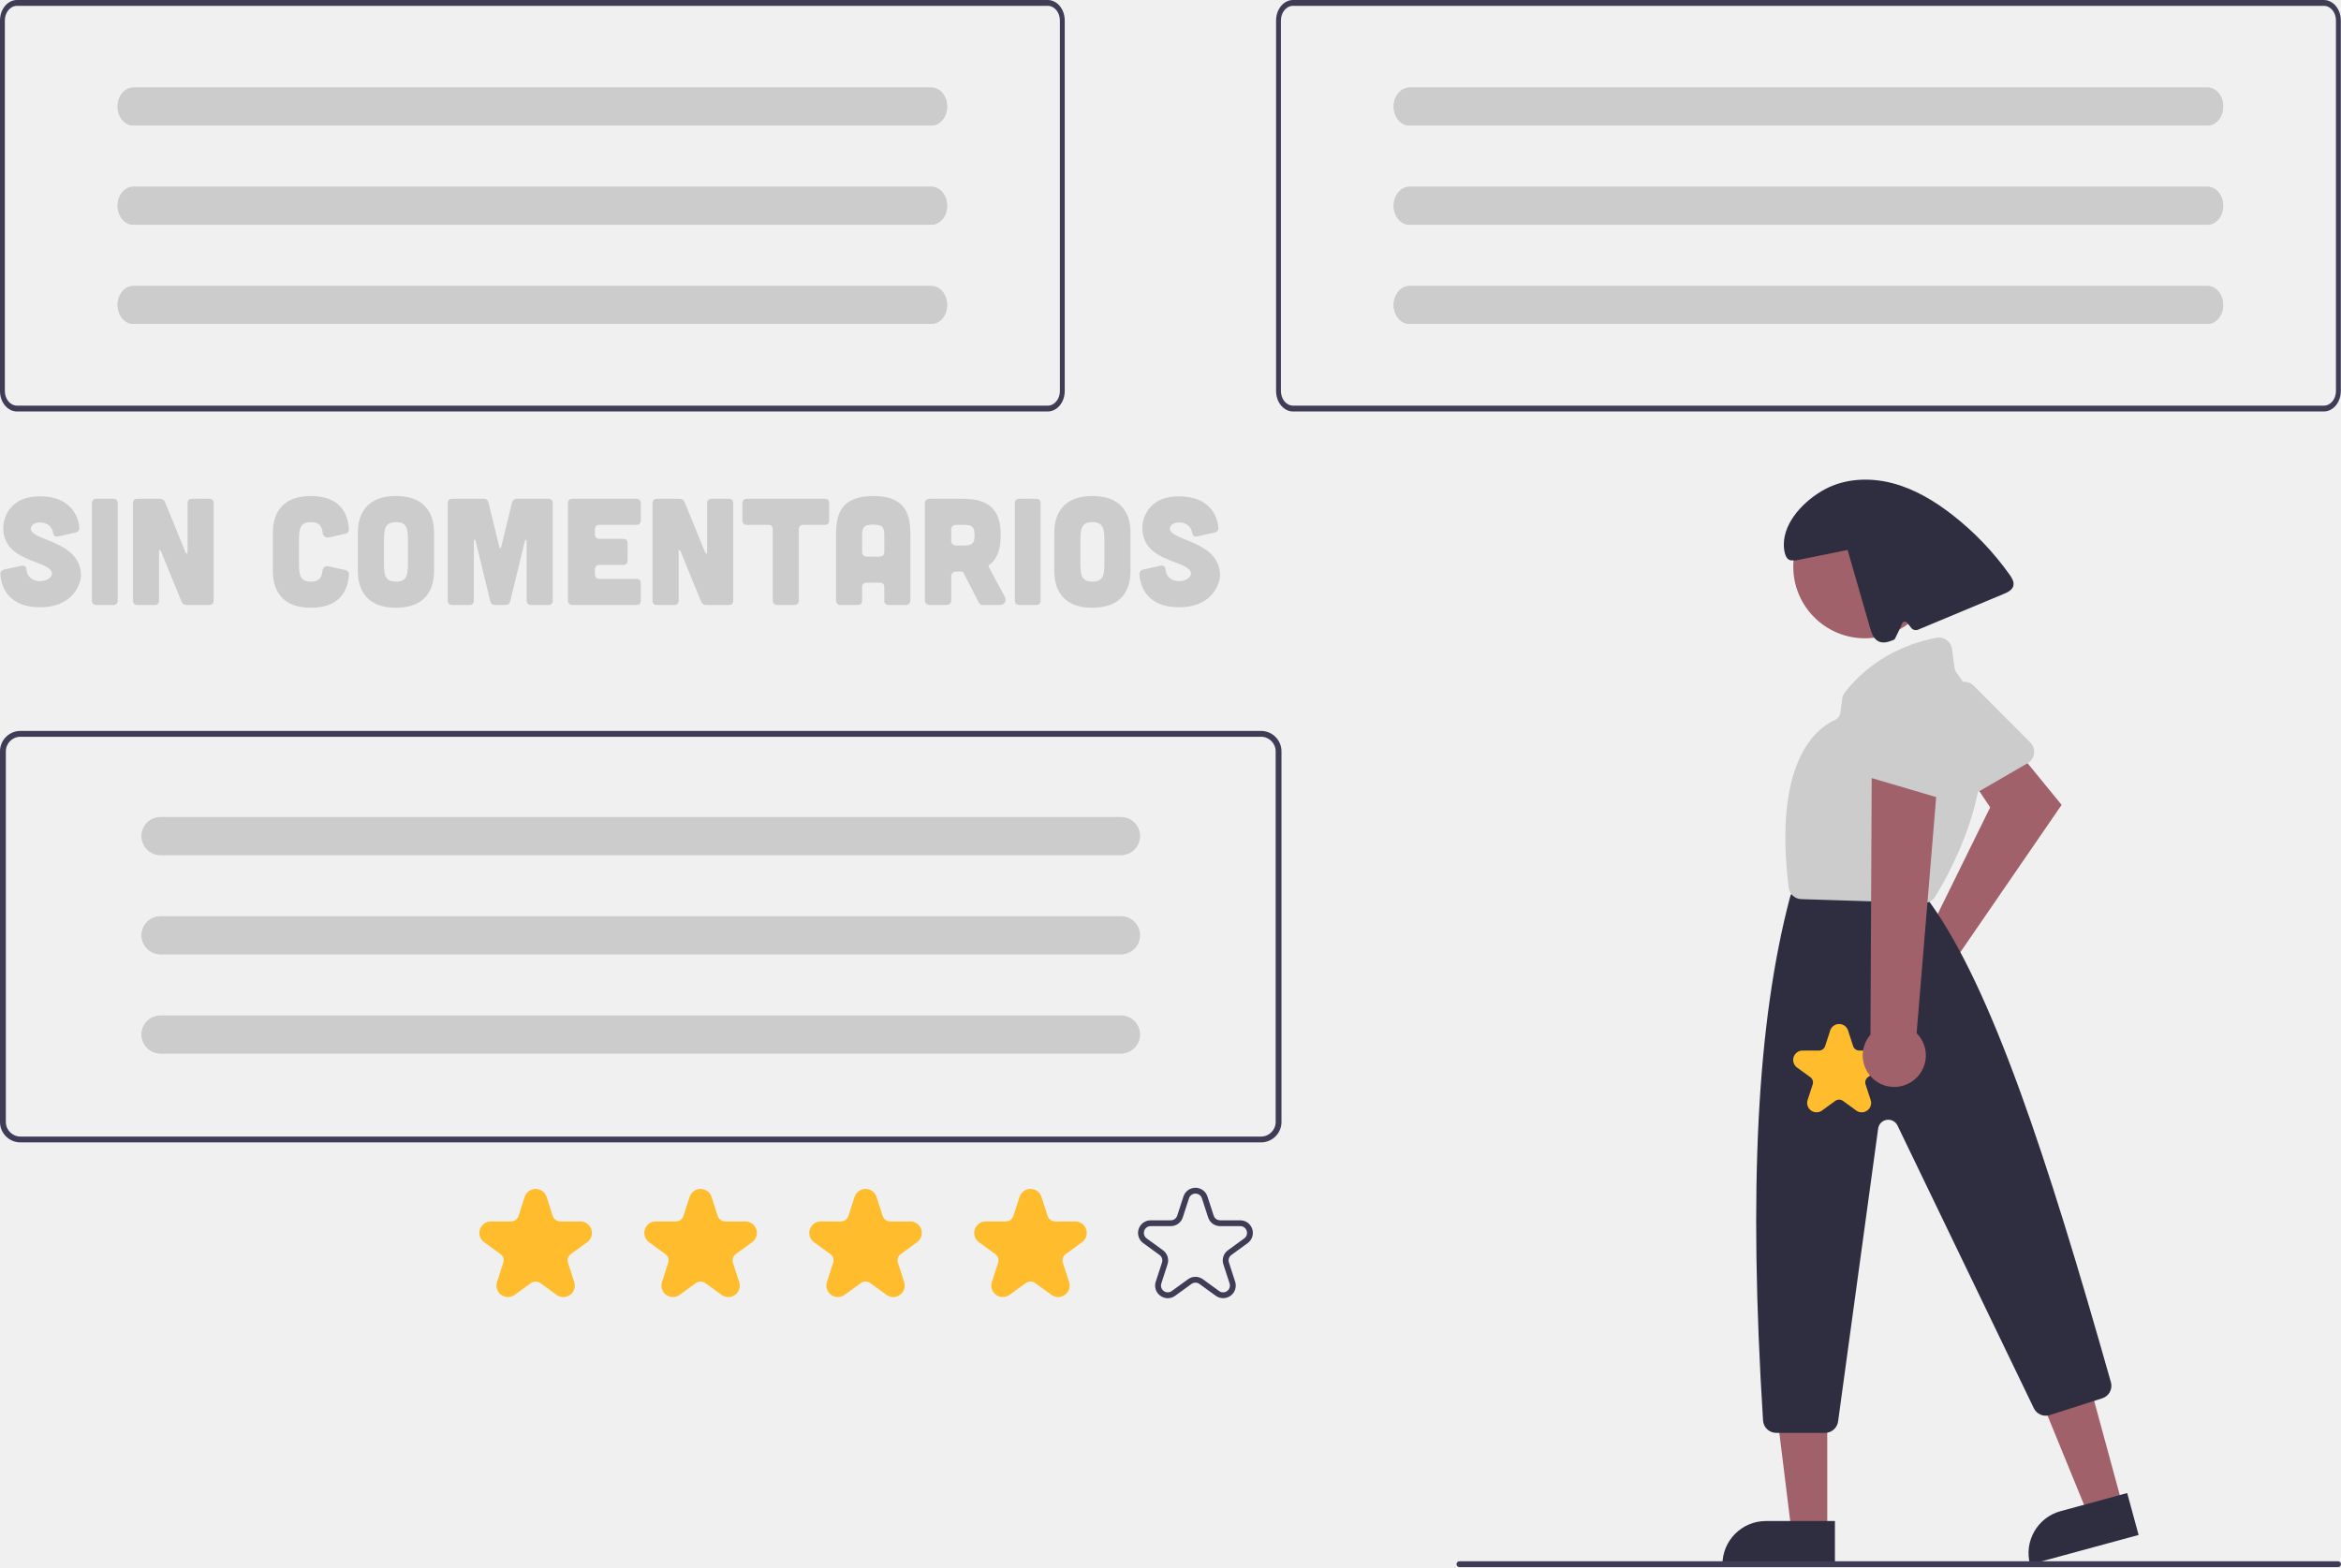
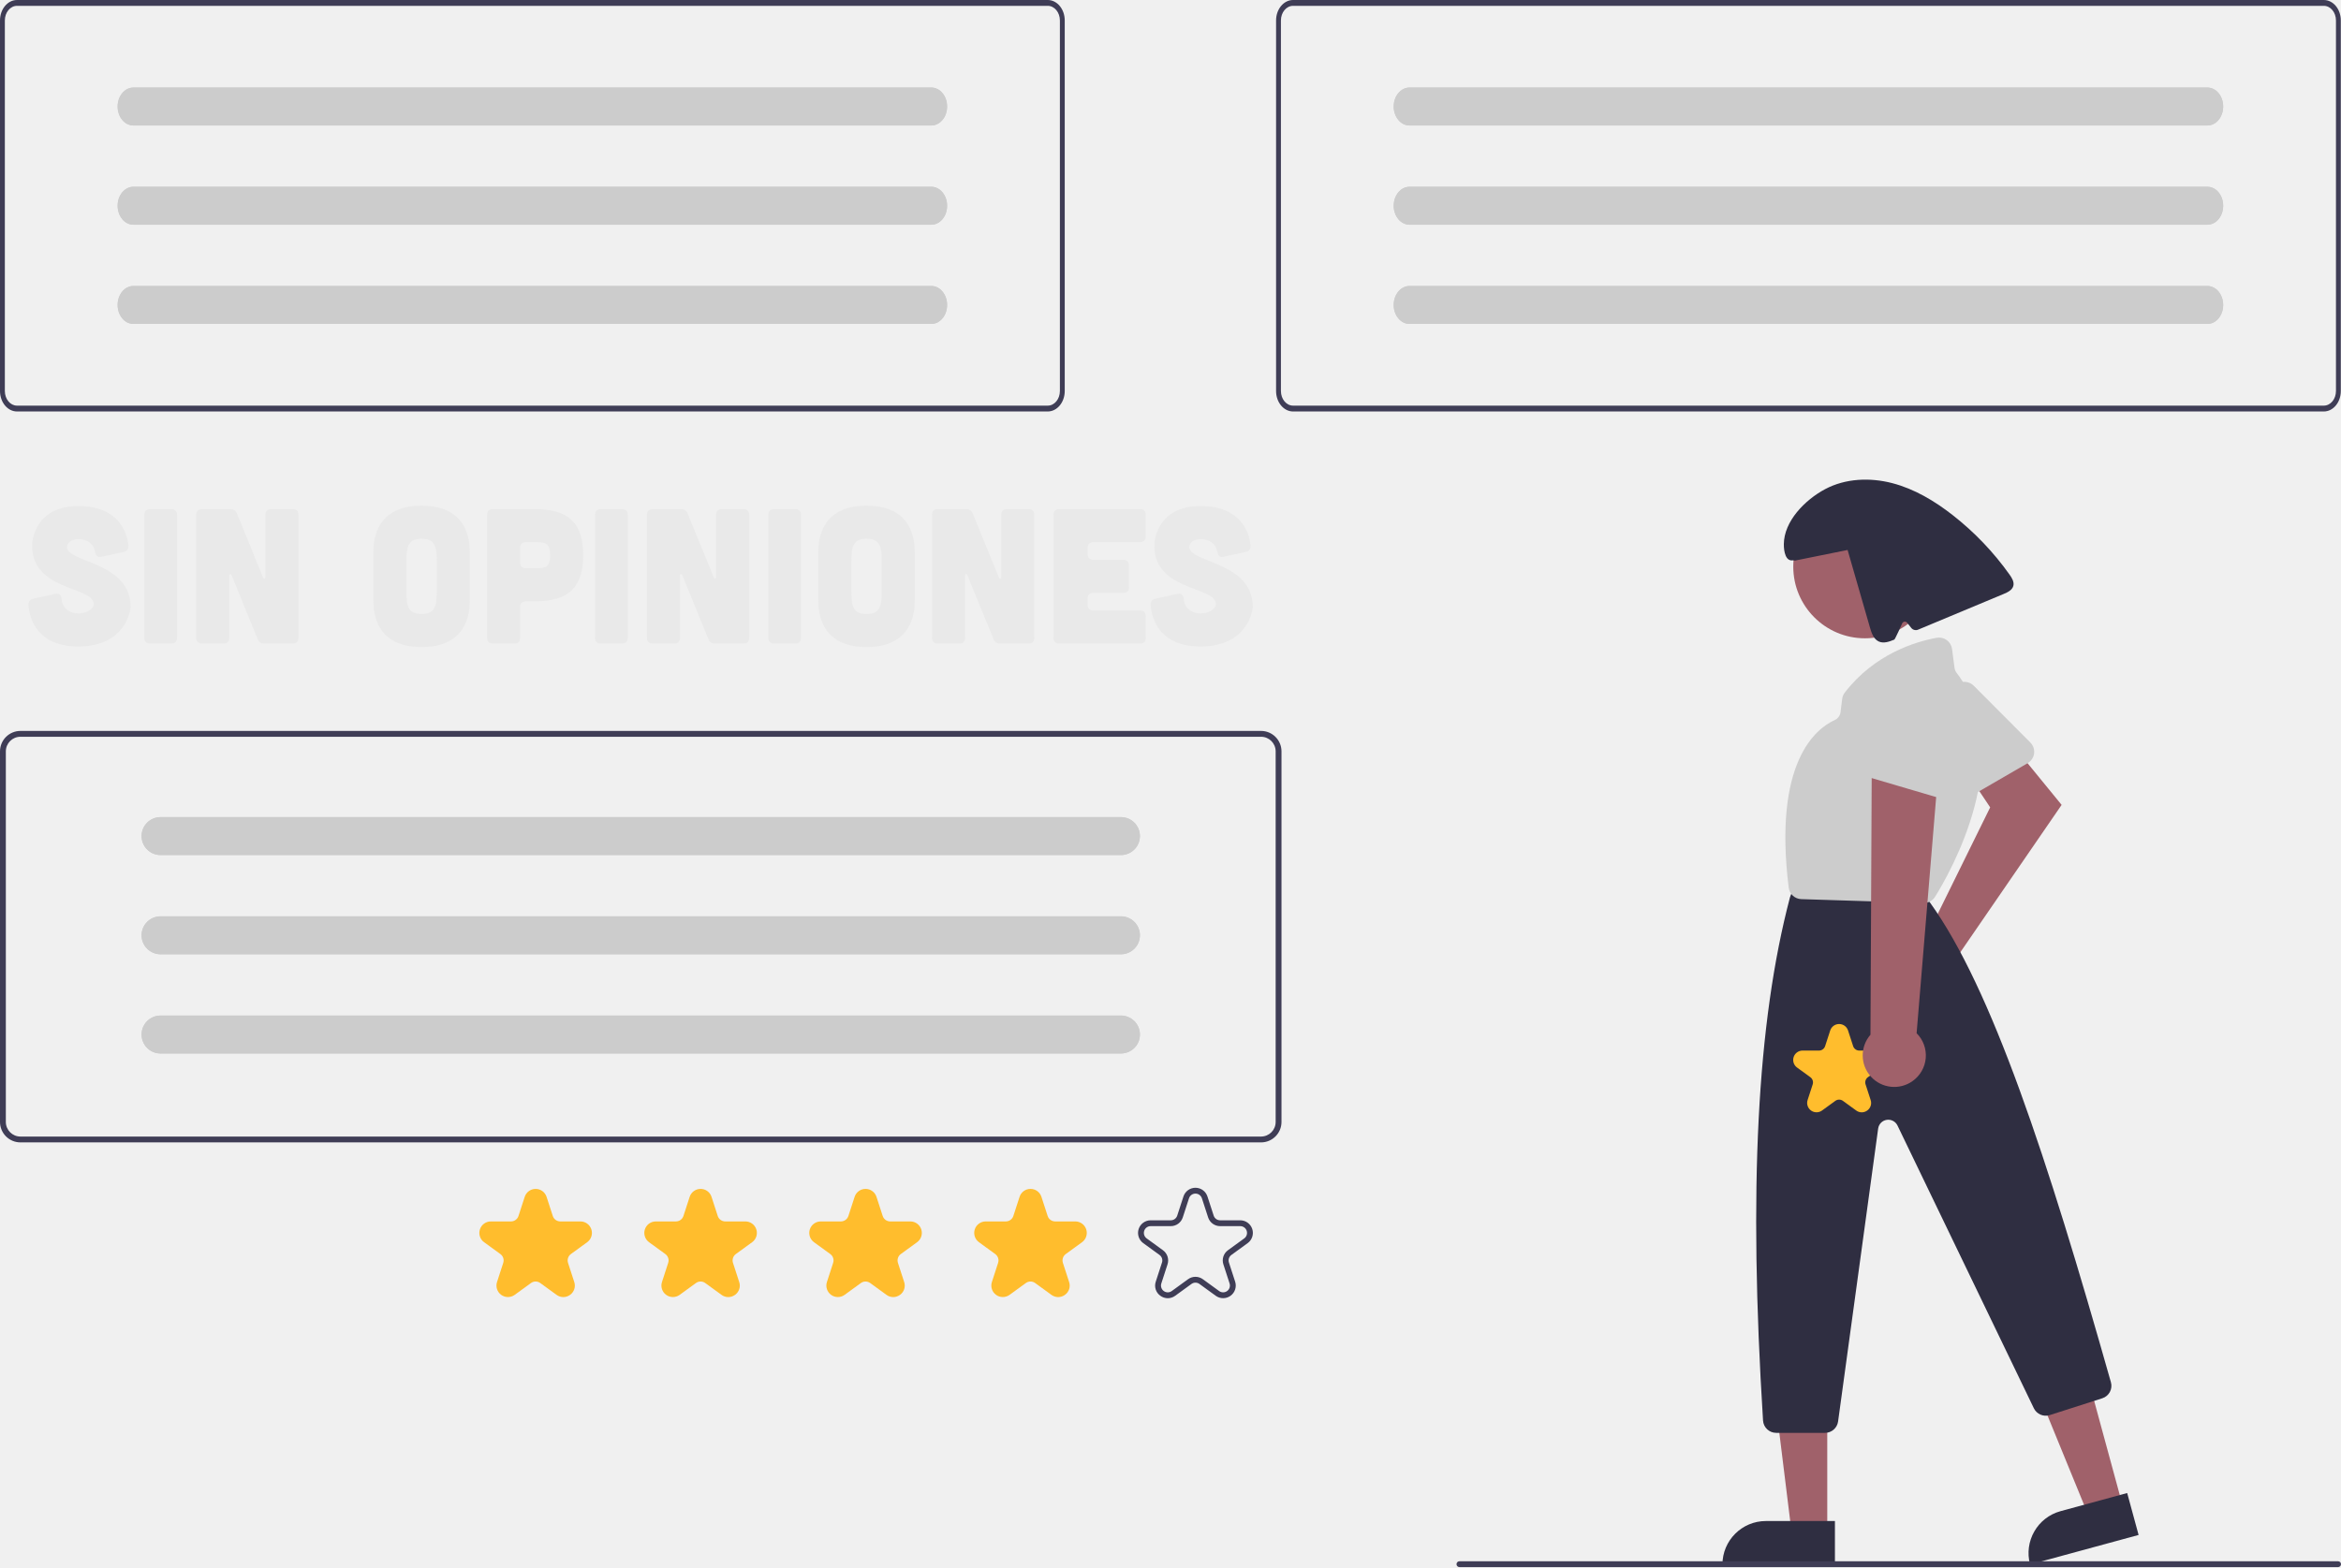
<svg xmlns="http://www.w3.org/2000/svg" data-name="Layer 1" width="801.953" height="537" viewBox="0 0 801.953 537" version="1.1" id="svg78">
  <defs id="defs82" />
  <path d="M857.273,503.003a10.527,10.527,0,0,1,1.621-.347l21.899-44.496-6.686-10.023,13.807-12.067,17.357,21.24-35.351,51.448a10.496,10.496,0,1,1-12.648-5.755Z" transform="translate(-199.0236 -181.5)" fill="#a0616a" id="path2" />
  <path d="M894.656,442.218a4.514,4.514,0,0,1-1.016.801l-22.406,12.989a4.499,4.499,0,0,1-6.324-1.968l-10.897-23.023a4.476,4.476,0,0,1,1.537-5.645l13.889-9.448a4.502,4.502,0,0,1,5.718.544L894.57,435.949a4.504,4.504,0,0,1,.086,6.269Z" transform="translate(-199.0236 -181.5)" fill="#ccc" id="path4" />
  <polygon points="727.092 515.689 715.262 518.908 697.217 474.811 714.677 470.06 727.092 515.689" fill="#a0616a" id="polygon6" />
  <path d="M906.717,697.917h23.644a0,0,0,0,1,0,0v14.887a0,0,0,0,1,0,0H891.83a0,0,0,0,1,0,0v0A14.887,14.887,0,0,1,906.717,697.917Z" transform="translate(-352.2474 82.43915) rotate(-15.22067)" fill="#2f2e41" id="path8" />
  <polygon points="625.961 524.716 613.702 524.715 607.869 477.427 625.963 477.428 625.961 524.716" fill="#a0616a" id="polygon10" />
  <path d="M604.944,521.212h23.644a0,0,0,0,1,0,0v14.887a0,0,0,0,1,0,0H590.057a0,0,0,0,1,0,0v0A14.887,14.887,0,0,1,604.944,521.212Z" fill="#2f2e41" id="path12" />
  <circle cx="638.878" cy="194.165" r="24.561" fill="#a0616a" id="circle14" />
  <path d="M824.234,672.5H807.481a4.513,4.513,0,0,1-4.496-4.223c-4.992-79.361-2.072-136.289,9.19-179.153a4.678,4.678,0,0,1,.182-.552l.897-2.243a4.479,4.479,0,0,1,4.178-2.829h34.452a4.493,4.493,0,0,1,3.417,1.571l4.679,5.46c.091.106.177.215.259.329,21.101,29.426,40.011,86.954,61.912,164.278a4.485,4.485,0,0,1-2.958,5.517L901.189,666.417a4.524,4.524,0,0,1-5.425-2.332l-46.723-96.907a3.5,3.5,0,0,0-6.62,1.046l-13.728,100.386A4.517,4.517,0,0,1,824.234,672.5Z" transform="translate(-199.0236 -181.5)" fill="#2f2e41" id="path16" />
  <path d="M858.092,490.931c-.047,0-.094-.001-.141-.002l-41.848-1.321a4.485,4.485,0,0,1-4.329-3.954c-5.305-42.941,9.244-54.445,15.746-57.397a3.46,3.46,0,0,0,2.012-2.743l.562-4.501a4.484,4.484,0,0,1,.889-2.186c10.194-13.205,24.113-17.434,31.503-18.778a4.493,4.493,0,0,1,5.251,3.85l.843,6.463a3.56,3.56,0,0,0,.713,1.691c21.259,27.792-2.425,68.827-7.388,76.771h0A4.508,4.508,0,0,1,858.092,490.931Z" transform="translate(-199.0236 -181.5)" fill="#ccc" id="path18" />
  <path d="M887.455,378.43A97.753,97.753,0,0,0,867.95,358.01c-6.198-4.841-13.098-8.978-20.709-10.956-7.612-1.979-16.019-1.642-22.963,2.049-6.945,3.691-14.125,11.025-14.169,18.889-.014,2.527.629,5.945,3.117,5.508l.72.095q9.004-1.819,18.007-3.637,3.835,13.308,7.669,26.616c.539,1.87,1.262,3.961,3.037,4.758,1.672.751,3.604.043,5.296-.663.278-.116,2.668-5.482,2.668-5.482a1,1,0,0,1,1.723-.288l1.42,1.775a2,2,0,0,0,2.332.596q14.683-6.129,29.366-12.259c1.353-.565,2.865-1.302,3.257-2.715C889.095,380.944,888.267,379.576,887.455,378.43Z" transform="translate(-199.0236 -181.5)" fill="#2f2e41" id="path20" />
  <path d="M999.976,718.5h-301a1,1,0,0,1,0-2h301a1,1,0,0,1,0,2Z" transform="translate(-199.0236 -181.5)" fill="#3f3d56" id="path22" />
  <path d="M836.793,562.664a3.203,3.203,0,0,1-1.889-.625l-4.552-3.307a2.206,2.206,0,0,0-2.602,0l-4.552,3.307a3.213,3.213,0,0,1-4.945-3.592l1.739-5.351a2.207,2.207,0,0,0-.804-2.475l-4.552-3.308a3.213,3.213,0,0,1,1.889-5.813h5.626a2.208,2.208,0,0,0,2.105-1.529l1.739-5.351a3.213,3.213,0,0,1,6.112,0l1.739,5.351a2.208,2.208,0,0,0,2.105,1.529h5.626a3.213,3.213,0,0,1,1.889,5.813l-4.552,3.307a2.208,2.208,0,0,0-.804,2.475l1.739,5.351a3.165,3.165,0,0,1-1.167,3.592A3.203,3.203,0,0,1,836.793,562.664Z" transform="translate(-199.0236 -181.5)" fill="#ffbd2d" id="path24" />
  <path d="M854.189,551.966a10.743,10.743,0,0,0,1.406-16.412l7.773-93.871-23.144,3.184-.44,91.205a10.801,10.801,0,0,0,14.405,15.895Z" transform="translate(-199.0236 -181.5)" fill="#a0616a" id="path26" />
  <path d="M864.881,455.199a4.514,4.514,0,0,1-1.281-.186l-24.846-7.308a4.499,4.499,0,0,1-2.927-5.941l9.195-23.754a4.476,4.476,0,0,1,5.153-2.771l16.415,3.568a4.502,4.502,0,0,1,3.542,4.521l-.764,27.492a4.504,4.504,0,0,1-4.488,4.378Z" transform="translate(-199.0236 -181.5)" fill="#ccc" id="path28" />
  <path d="M 432,391.466 H 7 a 7.008,7.008 0 0 1 -7,-7 v -127 a 7.008,7.008 0 0 1 7,-7 h 425 a 7.008,7.008 0 0 1 7,7 v 127 a 7.008,7.008 0 0 1 -7,7 z M 7,252.466 a 5.006,5.006 0 0 0 -5,5 v 127 a 5.006,5.006 0 0 0 5,5 h 425 a 5.006,5.006 0 0 0 5,-5 v -127 a 5.006,5.006 0 0 0 -5,-5 z" fill="#3f3d56" id="path30" />
  <path d="M391.999,625.975a3.925,3.925,0,0,1-2.314-.766l-5.576-4.051a2.702,2.702,0,0,0-3.187,0l-5.576,4.051a3.937,3.937,0,0,1-6.058-4.401l2.13-6.555a2.705,2.705,0,0,0-.985-3.032l-5.576-4.051a3.936,3.936,0,0,1,2.314-7.121h6.893a2.705,2.705,0,0,0,2.579-1.873l2.13-6.555a3.937,3.937,0,0,1,7.488,0l2.13,6.555a2.705,2.705,0,0,0,2.579,1.873h6.893a3.937,3.937,0,0,1,2.314,7.121l-5.576,4.051a2.705,2.705,0,0,0-.985,3.032l2.13,6.555a3.877,3.877,0,0,1-1.43,4.401A3.924,3.924,0,0,1,391.999,625.975Z" transform="translate(-199.0236 -181.5)" fill="#ffbd2d" id="path32" />
  <path d="M448.507,625.975a3.925,3.925,0,0,1-2.314-.766l-5.576-4.051a2.702,2.702,0,0,0-3.187,0l-5.576,4.051a3.937,3.937,0,0,1-6.058-4.401l2.13-6.555a2.705,2.705,0,0,0-.985-3.032l-5.576-4.051a3.937,3.937,0,0,1,2.314-7.121h6.893a2.705,2.705,0,0,0,2.579-1.873l2.13-6.555a3.936,3.936,0,0,1,7.488,0l2.13,6.555a2.705,2.705,0,0,0,2.579,1.873h6.893a3.937,3.937,0,0,1,2.314,7.121l-5.576,4.051a2.705,2.705,0,0,0-.985,3.032l2.13,6.555a3.877,3.877,0,0,1-1.43,4.401A3.924,3.924,0,0,1,448.507,625.975Z" transform="translate(-199.0236 -181.5)" fill="#ffbd2d" id="path34" />
  <path d="M505.016,625.975a3.924,3.924,0,0,1-2.314-.766l-5.576-4.051a2.708,2.708,0,0,0-3.188,0l-5.576,4.051a3.936,3.936,0,0,1-6.058-4.401l2.13-6.555a2.705,2.705,0,0,0-.985-3.032l-5.576-4.051a3.937,3.937,0,0,1,2.314-7.121h6.893a2.705,2.705,0,0,0,2.579-1.873l2.13-6.555a3.936,3.936,0,0,1,7.488,0l2.13,6.555a2.705,2.705,0,0,0,2.579,1.873h6.893a3.937,3.937,0,0,1,2.314,7.121l-5.576,4.051a2.705,2.705,0,0,0-.985,3.032l2.13,6.555a3.878,3.878,0,0,1-1.43,4.401A3.925,3.925,0,0,1,505.016,625.975Z" transform="translate(-199.0236 -181.5)" fill="#ffbd2d" id="path36" />
  <path d="M561.524,625.975a3.925,3.925,0,0,1-2.314-.766l-5.576-4.051a2.702,2.702,0,0,0-3.187,0L544.87,625.209a3.937,3.937,0,0,1-6.058-4.401l2.13-6.555a2.704,2.704,0,0,0-.985-3.032l-5.576-4.052a3.937,3.937,0,0,1,2.314-7.121h6.893a2.705,2.705,0,0,0,2.579-1.873l2.13-6.555a3.936,3.936,0,0,1,7.488,0l2.13,6.555a2.705,2.705,0,0,0,2.579,1.873h6.893a3.937,3.937,0,0,1,2.314,7.121l-5.576,4.051a2.705,2.705,0,0,0-.985,3.032l2.13,6.555A3.877,3.877,0,0,1,563.838,625.209,3.924,3.924,0,0,1,561.524,625.975Z" transform="translate(-199.0236 -181.5)" fill="#ffbd2d" id="path38" />
  <path d="M599.065,626.364a4.313,4.313,0,0,1-2.541-.841,4.261,4.261,0,0,1-1.571-4.835l2.13-6.555a2.319,2.319,0,0,0-.844-2.598l-5.577-4.052a4.324,4.324,0,0,1,2.542-7.822H600.096a2.318,2.318,0,0,0,2.21-1.606l2.13-6.555a4.324,4.324,0,0,1,8.225,0l2.13,6.555a2.318,2.318,0,0,0,2.21,1.606h6.893a4.324,4.324,0,0,1,2.542,7.822l-5.576,4.052a2.318,2.318,0,0,0-.844,2.598l2.13,6.555a4.324,4.324,0,0,1-6.654,4.834l-5.576-4.051a2.318,2.318,0,0,0-2.732,0l-5.576,4.051A4.31,4.31,0,0,1,599.065,626.364Zm9.484-7.339a4.315,4.315,0,0,1,2.541.828l5.576,4.051a2.324,2.324,0,0,0,3.576-2.598l-2.13-6.555a4.313,4.313,0,0,1,1.571-4.834l5.576-4.052a2.324,2.324,0,0,0-1.366-4.204h-6.893a4.313,4.313,0,0,1-4.112-2.988l-2.13-6.555a2.324,2.324,0,0,0-4.421,0l-2.13,6.555a4.312,4.312,0,0,1-4.112,2.988h-6.893a2.324,2.324,0,0,0-1.366,4.204l5.577,4.052a4.314,4.314,0,0,1,1.571,4.834l-2.13,6.555a2.324,2.324,0,0,0,3.576,2.598l5.577-4.051A4.317,4.317,0,0,1,608.549,619.025Z" transform="translate(-199.0236 -181.5)" fill="#3f3d56" id="path40" />
  <path d="M254.024,461.5a6.5,6.5,0,0,0,0,13h329a6.5,6.5,0,1,0,0-13Z" transform="translate(-199.0236 -181.5)" fill="#ccc" id="path42" />
  <path d="M254.024,495.5a6.5,6.5,0,0,0,0,13h329a6.5,6.5,0,1,0,0-13Z" transform="translate(-199.0236 -181.5)" fill="#ccc" id="path44" />
  <path d="M254.024,529.5a6.5,6.5,0,0,0,0,13h329a6.5,6.5,0,1,0,0-13Z" transform="translate(-199.0236 -181.5)" fill="#ccc" id="path46" />
  <path d="M254.024,461.5a6.5,6.5,0,0,0,0,13h329a6.5,6.5,0,1,0,0-13Z" transform="translate(-199.0236 -181.5)" fill="#ccc" id="path48" />
  <path d="M254.024,495.5a6.5,6.5,0,0,0,0,13h329a6.5,6.5,0,1,0,0-13Z" transform="translate(-199.0236 -181.5)" fill="#ccc" id="path50" />
  <path d="M254.024,529.5a6.5,6.5,0,0,0,0,13h329a6.5,6.5,0,1,0,0-13Z" transform="translate(-199.0236 -181.5)" fill="#ccc" id="path52" />
  <path d="M 358.93,141 H 5.816 A 5.823,7.008 0 0 1 0,134 V 7 A 5.823,7.008 0 0 1 5.816,0 H 358.93 a 5.823,7.008 0 0 1 5.816,7 v 127 a 5.823,7.008 0 0 1 -5.816,7 z M 5.816,2 A 4.159,5.006 0 0 0 1.662,7 v 127 a 4.159,5.006 0 0 0 4.154,5 H 358.93 a 4.159,5.006 0 0 0 4.154,-5 V 7 A 4.159,5.006 0 0 0 358.93,2 Z" fill="#3f3d56" id="path54" style="stroke-width:0.912" />
  <path d="m 45.697,30 a 5.401,6.5 0 0 0 0,13 H 319.048 a 5.401,6.5 0 0 0 0,-13 z" fill="#cccccc" id="path66" style="stroke-width:0.912" />
  <path d="m 45.697,64 a 5.401,6.5 0 0 0 0,13 H 319.048 a 5.401,6.5 0 0 0 0,-13 z" fill="#cccccc" id="path68" style="stroke-width:0.912" />
  <path d="m 45.697,98 a 5.401,6.5 0 0 0 0,13 H 319.048 a 5.401,6.5 0 0 0 0,-13 z" fill="#cccccc" id="path70" style="stroke-width:0.912" />
  <path d="m 45.697,30 a 5.401,6.5 0 0 0 0,13 H 319.048 a 5.401,6.5 0 0 0 0,-13 z" fill="#cccccc" id="path72" style="stroke-width:0.912" />
  <path d="m 45.697,64 a 5.401,6.5 0 0 0 0,13 H 319.048 a 5.401,6.5 0 0 0 0,-13 z" fill="#cccccc" id="path74" style="stroke-width:0.912" />
  <path d="m 45.697,98 a 5.401,6.5 0 0 0 0,13 H 319.048 a 5.401,6.5 0 0 0 0,-13 z" fill="#cccccc" id="path76" style="stroke-width:0.912" />
-   <g aria-label="Sin Comentarios" id="text3365" style="font-size:40px;line-height:1.25;letter-spacing:0px;word-spacing:0px;fill:#cccccc;fill-opacity:1" transform="matrix(1.299994,0,0,1.299994,-623.7753,155.2153)">
-     <path d="m 499.693,20.997 c 0.72,-0.16 1.08,-0.6 1.04,-1.32 -0.24,-2.88 -2.16,-8.24 -10.4,-8.24 -8.96,0 -9.68,7.08 -9.64,8.28 0,9.2 12.04,8.44 12.8,11.84 0.24,1.08 -1.2,2.24 -3.16,2.24 -1.88,0 -3.36,-1.12 -3.52,-3.04 -0.08,-0.84 -0.52,-1.2 -1.32,-1.04 l -4.52,1 c -0.72,0.16 -1.08,0.6 -1.04,1.32 0.2,3.12 2,8.64 10.4,8.64 9.48,0 10.84,-7.08 10.84,-8.28 0,-9.2 -12.64,-9.12 -13.2,-12.24 -0.16,-0.92 0.8,-1.84 2.36,-1.84 1.88,0 3.2,1.04 3.48,2.68 0.12,0.8 0.52,1.16 1.32,1 z" style="font-family:Cubano;-inkscape-font-specification:Cubano;fill:#cccccc;fill-opacity:1" id="path6788" />
-     <path d="m 509.653,12.077 c 0.8,0 1.2,0.4 1.2,1.2 v 25.6 c 0,0.76 -0.4,1.2 -1.2,1.2 h -4.4 c -0.76,0 -1.2,-0.44 -1.2,-1.2 v -25.6 c 0,-0.8 0.44,-1.2 1.2,-1.2 z" style="font-family:Cubano;-inkscape-font-specification:Cubano;fill:#cccccc;fill-opacity:1" id="path6790" />
-     <path d="m 521.933,12.077 c 0.68,0 1.12,0.28 1.4,0.92 l 5.44,13.32 c 0.16,0.36 0.48,0.28 0.48,-0.12 v -12.92 c 0,-0.8 0.44,-1.2 1.2,-1.2 h 4.48 c 0.8,0 1.2,0.4 1.2,1.2 v 25.6 c 0,0.76 -0.4,1.2 -1.2,1.2 h -5.88 c -0.68,0 -1.12,-0.28 -1.4,-0.92 l -5.44,-13.32 c -0.16,-0.36 -0.48,-0.28 -0.48,0.12 v 12.92 c 0,0.76 -0.4,1.2 -1.2,1.2 h -4.48 c -0.76,0 -1.2,-0.44 -1.2,-1.2 v -25.6 c 0,-0.8 0.44,-1.2 1.2,-1.2 z" style="font-family:Cubano;-inkscape-font-specification:Cubano;fill:#cccccc;fill-opacity:1" id="path6792" />
-     <path d="m 551.733,31.077 c 0,2.64 0.56,9.72 10.04,9.72 8.52,0 9.84,-5.72 10,-8.76 0.04,-0.6 -0.32,-1.04 -0.88,-1.16 l -4.52,-1 c -0.8,-0.2 -1.44,0.32 -1.56,1.16 -0.24,1.84 -0.84,2.88 -3.04,2.88 -2.96,0 -3.16,-1.88 -3.16,-4.96 v -5.76 c 0,-3.08 0.2,-4.96 3.16,-4.96 2.16,0 2.88,1.04 3.08,2.8 0.12,0.84 0.76,1.4 1.6,1.24 l 4.44,-1 c 0.56,-0.12 0.92,-0.56 0.88,-1.12 -0.16,-3.08 -1.48,-8.8 -10,-8.8 -9.48,0 -10.04,7.08 -10.04,9.72 z" style="font-family:Cubano;-inkscape-font-specification:Cubano;fill:#cccccc;fill-opacity:1" id="path6794" />
-     <path d="m 594.213,21.077 c 0,-2.64 -0.56,-9.72 -10.04,-9.72 -9.48,0 -10.04,7.08 -10.04,9.72 v 10 c 0,2.64 0.56,9.72 10.04,9.72 9.48,0 10.04,-7.08 10.04,-9.72 z m -6.88,7.88 c 0,3.08 -0.2,4.96 -3.16,4.96 -2.96,0 -3.16,-1.88 -3.16,-4.96 v -5.76 c 0,-3.08 0.2,-4.96 3.16,-4.96 2.96,0 3.16,1.88 3.16,4.96 z" style="font-family:Cubano;-inkscape-font-specification:Cubano;fill:#cccccc;fill-opacity:1" id="path6796" />
-     <path d="m 607.293,12.077 c 0.72,0 1.12,0.4 1.28,1.08 l 2.84,11.64 c 0.08,0.4 0.4,0.4 0.48,0 l 2.84,-11.64 c 0.16,-0.68 0.56,-1.08 1.28,-1.08 h 8.28 c 0.8,0 1.2,0.4 1.2,1.2 v 25.6 c 0,0.76 -0.4,1.2 -1.2,1.2 h -4.48 c -0.76,0 -1.2,-0.44 -1.2,-1.2 v -15.76 c 0,-0.28 -0.36,-0.32 -0.44,-0.04 l -3.88,15.96 c -0.16,0.68 -0.6,1.04 -1.32,1.04 h -2.64 c -0.72,0 -1.16,-0.36 -1.32,-1.04 l -3.88,-15.96 c -0.08,-0.28 -0.44,-0.24 -0.44,0.04 v 15.76 c 0,0.76 -0.4,1.2 -1.2,1.2 h -4.48 c -0.8,0 -1.2,-0.44 -1.2,-1.2 v -25.6 c 0,-0.8 0.4,-1.2 1.2,-1.2 z" style="font-family:Cubano;-inkscape-font-specification:Cubano;fill:#cccccc;fill-opacity:1" id="path6798" />
-     <path d="m 647.493,12.077 c 0.8,0 1.2,0.4 1.2,1.2 v 4.48 c 0,0.76 -0.4,1.2 -1.2,1.2 h -9.68 c -0.76,0 -1.2,0.4 -1.2,1.2 v 1.28 c 0,0.76 0.44,1.2 1.2,1.2 h 6.2 c 0.8,0 1.2,0.4 1.2,1.2 v 4.48 c 0,0.76 -0.4,1.2 -1.2,1.2 h -6.2 c -0.76,0 -1.2,0.4 -1.2,1.2 v 1.28 c 0,0.76 0.44,1.2 1.2,1.2 h 9.68 c 0.8,0 1.2,0.4 1.2,1.2 v 4.48 c 0,0.8 -0.4,1.2 -1.2,1.2 h -16.8 c -0.76,0 -1.2,-0.44 -1.2,-1.2 v -25.6 c 0,-0.8 0.44,-1.2 1.2,-1.2 z" style="font-family:Cubano;-inkscape-font-specification:Cubano;fill:#cccccc;fill-opacity:1" id="path6800" />
-     <path d="m 658.853,12.077 c 0.68,0 1.12,0.28 1.4,0.92 l 5.44,13.32 c 0.16,0.36 0.48,0.28 0.48,-0.12 v -12.92 c 0,-0.8 0.44,-1.2 1.2,-1.2 h 4.48 c 0.8,0 1.2,0.4 1.2,1.2 v 25.6 c 0,0.76 -0.4,1.2 -1.2,1.2 h -5.88 c -0.68,0 -1.12,-0.28 -1.4,-0.92 l -5.44,-13.32 c -0.16,-0.36 -0.48,-0.28 -0.48,0.12 v 12.92 c 0,0.76 -0.4,1.2 -1.2,1.2 h -4.48 c -0.76,0 -1.2,-0.44 -1.2,-1.2 v -25.6 c 0,-0.8 0.44,-1.2 1.2,-1.2 z" style="font-family:Cubano;-inkscape-font-specification:Cubano;fill:#cccccc;fill-opacity:1" id="path6802" />
-     <path d="m 683.453,20.157 c 0,-0.8 -0.4,-1.2 -1.2,-1.2 h -5.6 c -0.76,0 -1.2,-0.44 -1.2,-1.2 v -4.48 c 0,-0.8 0.44,-1.2 1.2,-1.2 h 20.48 c 0.8,0 1.2,0.4 1.2,1.2 v 4.48 c 0,0.76 -0.4,1.2 -1.2,1.2 h -5.6 c -0.76,0 -1.2,0.4 -1.2,1.2 v 18.72 c 0,0.76 -0.4,1.2 -1.2,1.2 h -4.48 c -0.76,0 -1.2,-0.44 -1.2,-1.2 z" style="font-family:Cubano;-inkscape-font-specification:Cubano;fill:#cccccc;fill-opacity:1" id="path6804" />
-     <path d="m 719.733,38.717 c 0,0.88 -0.4,1.36 -1.2,1.36 h -4.48 c -0.76,0 -1.2,-0.4 -1.2,-1.2 v -3.48 c 0,-0.8 -0.4,-1.2 -1.2,-1.2 h -3.44 c -0.76,0 -1.2,0.4 -1.2,1.2 v 3.48 c 0,0.8 -0.4,1.2 -1.2,1.2 h -4.48 c -0.76,0 -1.2,-0.48 -1.2,-1.36 v -16.96 c 0,-5.04 0.8,-10.4 9.8,-10.4 9,0 9.8,5.36 9.8,10.4 z m -6.88,-16.96 c 0,-1.92 -0.28,-2.88 -2.92,-2.88 -2.64,0 -2.92,0.96 -2.92,2.88 v 4.36 c 0,0.76 0.44,1.2 1.2,1.2 h 3.44 c 0.8,-0.04 1.2,-0.44 1.2,-1.24 z" style="font-family:Cubano;-inkscape-font-specification:Cubano;fill:#cccccc;fill-opacity:1" id="path6806" />
-     <path d="m 740.373,30.037 c -0.08,-0.2 -0.04,-0.4 0.12,-0.52 2.12,-1.52 3.04,-4.12 3.04,-7.84 0,-6.56 -2.88,-9.6 -10,-9.6 h -8.76 c -0.72,0 -1.24,0.52 -1.24,1.24 v 25.52 c 0,0.72 0.52,1.24 1.24,1.24 h 4.48 c 0.72,0 1.24,-0.52 1.24,-1.24 v -6.32 c 0,-0.72 0.52,-1.24 1.24,-1.24 h 1.6 c 0.12,0 0.24,0.08 0.32,0.2 l 4.16,8.04 c 0.16,0.36 0.52,0.56 0.92,0.56 h 4.56 c 1.24,0 1.88,-1.12 1.32,-2.16 z m -6.6,-11.08 c 1.92,0 2.88,0.24 2.88,2.72 0,2.48 -0.96,2.72 -2.88,2.72 h -2.04 c -0.72,0 -1.24,-0.52 -1.24,-1.24 v -2.96 c 0,-0.72 0.52,-1.24 1.24,-1.24 z" style="font-family:Cubano;-inkscape-font-specification:Cubano;fill:#cccccc;fill-opacity:1" id="path6808" />
-     <path d="m 752.853,12.077 c 0.8,0 1.2,0.4 1.2,1.2 v 25.6 c 0,0.76 -0.4,1.2 -1.2,1.2 h -4.4 c -0.76,0 -1.2,-0.44 -1.2,-1.2 v -25.6 c 0,-0.8 0.44,-1.2 1.2,-1.2 z" style="font-family:Cubano;-inkscape-font-specification:Cubano;fill:#cccccc;fill-opacity:1" id="path6810" />
-     <path d="m 777.733,21.077 c 0,-2.64 -0.56,-9.72 -10.04,-9.72 -9.48,0 -10.04,7.08 -10.04,9.72 v 10 c 0,2.64 0.56,9.72 10.04,9.72 9.48,0 10.04,-7.08 10.04,-9.72 z m -6.88,7.88 c 0,3.08 -0.2,4.96 -3.16,4.96 -2.96,0 -3.16,-1.88 -3.16,-4.96 v -5.76 c 0,-3.08 0.2,-4.96 3.16,-4.96 2.96,0 3.16,1.88 3.16,4.96 z" style="font-family:Cubano;-inkscape-font-specification:Cubano;fill:#cccccc;fill-opacity:1" id="path6812" />
-     <path d="m 799.853,20.997 c 0.72,-0.16 1.08,-0.6 1.04,-1.32 -0.24,-2.88 -2.16,-8.24 -10.4,-8.24 -8.96,0 -9.68,7.08 -9.64,8.28 0,9.2 12.04,8.44 12.8,11.84 0.24,1.08 -1.2,2.24 -3.16,2.24 -1.88,0 -3.36,-1.12 -3.52,-3.04 -0.08,-0.84 -0.52,-1.2 -1.32,-1.04 l -4.52,1 c -0.72,0.16 -1.08,0.6 -1.04,1.32 0.2,3.12 2,8.64 10.4,8.64 9.48,0 10.84,-7.08 10.84,-8.28 0,-9.2 -12.64,-9.12 -13.2,-12.24 -0.16,-0.92 0.8,-1.84 2.36,-1.84 1.88,0 3.2,1.04 3.48,2.68 0.12,0.8 0.52,1.16 1.32,1 z" style="font-family:Cubano;-inkscape-font-specification:Cubano;fill:#cccccc;fill-opacity:1" id="path6814" />
-   </g>
+   <g aria-label="Sin Comentarios" id="text3365" style="font-size:40px;line-height:1.25;letter-spacing:0px;word-spacing:0px;fill:#cccccc;fill-opacity:1" transform="matrix(1.299994,0,0,1.299994,-623.7753,155.2153)" />
  <path d="m 796.074,141 h -353.113 a 5.823,7.008 0 0 1 -5.816,-7 V 7 a 5.823,7.008 0 0 1 5.816,-7 h 353.113 a 5.823,7.008 0 0 1 5.816,7 v 127 a 5.823,7.008 0 0 1 -5.816,7 z M 442.96,2 a 4.159,5.006 0 0 0 -4.154,5 v 127 a 4.159,5.006 0 0 0 4.154,5 h 353.113 a 4.159,5.006 0 0 0 4.154,-5 V 7 a 4.159,5.006 0 0 0 -4.154,-5 z" fill="#3f3d56" id="path7664" style="stroke-width:0.912" />
  <path d="m 482.841,30 a 5.401,6.5 0 0 0 0,13 h 273.351 a 5.401,6.5 0 0 0 0,-13 z" fill="#cccccc" id="path7666" style="stroke-width:0.912" />
  <path d="m 482.841,64 a 5.401,6.5 0 0 0 0,13 h 273.351 a 5.401,6.5 0 0 0 0,-13 z" fill="#cccccc" id="path7668" style="stroke-width:0.912" />
  <path d="m 482.841,98 a 5.401,6.5 0 0 0 0,13 h 273.351 a 5.401,6.5 0 0 0 0,-13 z" fill="#cccccc" id="path7670" style="stroke-width:0.912" />
  <path d="m 482.841,30 a 5.401,6.5 0 0 0 0,13 h 273.351 a 5.401,6.5 0 0 0 0,-13 z" fill="#cccccc" id="path7672" style="stroke-width:0.912" />
  <path d="m 482.841,64 a 5.401,6.5 0 0 0 0,13 h 273.351 a 5.401,6.5 0 0 0 0,-13 z" fill="#cccccc" id="path7674" style="stroke-width:0.912" />
  <path d="m 482.841,98 a 5.401,6.5 0 0 0 0,13 h 273.351 a 5.401,6.5 0 0 0 0,-13 z" fill="#cccccc" id="path7676" style="stroke-width:0.912" />
  <path style="fill:#ff7f2a;fill-opacity:1;stroke:#ffffff;stroke-width:0.001;stroke-linecap:round;stroke-linejoin:round;paint-order:stroke fill markers" d="m -206.871,260.4 c 0.757,-0.757 1.379,-1.375 1.382,-1.372 0.003,0.003 -0.028,0.08 -0.069,0.171 -0.159,0.355 -0.397,0.743 -0.659,1.073 -0.178,0.225 -0.543,0.592 -0.763,0.768 -0.195,0.156 -0.513,0.37 -0.727,0.488 -0.148,0.082 -0.504,0.25 -0.53,0.25 -0.006,0 0.608,-0.62 1.365,-1.377 z" id="path8392" />
+   <g aria-label="sIN OPINIONES" id="text1648" style="font-size:65.815px;line-height:1.25;letter-spacing:0px;word-spacing:0px;fill:#e9e9e9;stroke-width:1.645">
+     <path d="m 42.275,189.141 c 1.185,-0.263 1.777,-0.987 1.711,-2.172 -0.395,-4.739 -3.554,-13.558 -17.112,-13.558 -14.743,0 -15.927,11.649 -15.861,13.624 0,15.137 19.81,13.887 21.061,19.481 0.395,1.777 -1.974,3.686 -5.199,3.686 -3.093,0 -5.528,-1.843 -5.792,-5.002 -0.132,-1.382 -0.856,-1.974 -2.172,-1.711 l -7.437,1.645 c -1.185,0.263 -1.777,0.987 -1.711,2.172 0.329,5.134 3.291,14.216 17.112,14.216 15.598,0 17.836,-11.649 17.836,-13.624 0,-15.137 -20.798,-15.006 -21.719,-20.139 -0.263,-1.514 1.316,-3.027 3.883,-3.027 3.093,0 5.265,1.711 5.726,4.41 0.197,1.316 0.856,1.909 2.172,1.645 z" style="font-family:Cubano;-inkscape-font-specification:Cubano" id="path4015" />
+     <path d="m 58.663,174.465 c 1.316,0 1.974,0.658 1.974,1.974 v 42.122 c 0,1.25 -0.658,1.974 -1.974,1.974 h -7.24 c -1.25,0 -1.974,-0.724 -1.974,-1.974 v -42.122 c 0,-1.316 0.724,-1.974 1.974,-1.974 z" style="font-family:Cubano;-inkscape-font-specification:Cubano" id="path4017" />
+     <path d="m 78.868,174.465 c 1.119,0 1.843,0.461 2.304,1.514 l 8.951,21.916 c 0.263,0.592 0.79,0.461 0.79,-0.197 v -21.258 c 0,-1.316 0.724,-1.974 1.974,-1.974 h 7.371 c 1.316,0 1.974,0.658 1.974,1.974 v 42.122 c 0,1.25 -0.658,1.974 -1.974,1.974 h -9.675 c -1.119,0 -1.843,-0.461 -2.304,-1.514 l -8.951,-21.916 c -0.263,-0.592 -0.79,-0.461 -0.79,0.197 v 21.258 c 0,1.25 -0.658,1.974 -1.974,1.974 h -7.371 c -1.25,0 -1.974,-0.724 -1.974,-1.974 v -42.122 c 0,-1.316 0.724,-1.974 1.974,-1.974 z" style="font-family:Cubano;-inkscape-font-specification:Cubano" id="path4019" />
+     <path d="m 160.939,189.273 c 0,-4.344 -0.921,-15.993 -16.52,-15.993 -15.598,0 -16.52,11.649 -16.52,15.993 v 16.454 c 0,4.344 0.921,15.993 16.52,15.993 15.598,0 16.52,-11.649 16.52,-15.993 z m -11.32,12.966 c 0,5.068 -0.329,8.161 -5.199,8.161 -4.87,0 -5.199,-3.093 -5.199,-8.161 v -9.477 c 0,-5.068 0.329,-8.161 5.199,-8.161 4.87,0 5.199,3.093 5.199,8.161 z" style="font-family:Cubano;-inkscape-font-specification:Cubano" id="path4021" />
+     <path d="m 168.837,174.465 c -1.316,0.066 -1.974,0.724 -1.974,2.04 v 42.056 c 0,1.25 0.724,1.974 1.974,1.974 h 7.371 c 1.316,0 1.974,-0.658 1.974,-1.974 v -10.53 c 0,-1.316 0.724,-1.974 1.974,-1.974 h 3.159 c 11.715,0 16.454,-5.002 16.454,-15.796 0,-10.794 -4.739,-15.796 -16.454,-15.796 z m 11.32,20.271 c -1.25,0 -1.974,-0.724 -1.974,-1.974 v -5.002 c 0,-1.316 0.724,-1.974 1.974,-1.974 h 3.554 c 3.159,0 4.739,0.395 4.739,4.475 0,4.081 -1.58,4.475 -4.739,4.475 z" style="font-family:Cubano;-inkscape-font-specification:Cubano" id="path4023" />
+     <path d="m 213.065,174.465 c 1.316,0 1.974,0.658 1.974,1.974 v 42.122 c 0,1.25 -0.658,1.974 -1.974,1.974 h -7.24 c -1.25,0 -1.974,-0.724 -1.974,-1.974 v -42.122 c 0,-1.316 0.724,-1.974 1.974,-1.974 z" style="font-family:Cubano;-inkscape-font-specification:Cubano" id="path4025" />
+     <path d="m 233.27,174.465 c 1.119,0 1.843,0.461 2.304,1.514 l 8.951,21.916 c 0.263,0.592 0.79,0.461 0.79,-0.197 v -21.258 c 0,-1.316 0.724,-1.974 1.974,-1.974 h 7.371 c 1.316,0 1.974,0.658 1.974,1.974 v 42.122 c 0,1.25 -0.658,1.974 -1.974,1.974 h -9.675 c -1.119,0 -1.843,-0.461 -2.304,-1.514 l -8.951,-21.916 c -0.263,-0.592 -0.79,-0.461 -0.79,0.197 v 21.258 c 0,1.25 -0.658,1.974 -1.974,1.974 h -7.371 c -1.25,0 -1.974,-0.724 -1.974,-1.974 v -42.122 c 0,-1.316 0.724,-1.974 1.974,-1.974 z" style="font-family:Cubano;-inkscape-font-specification:Cubano" id="path4027" />
+     <path d="m 272.43,174.465 c 1.316,0 1.974,0.658 1.974,1.974 v 42.122 c 0,1.25 -0.658,1.974 -1.974,1.974 h -7.24 c -1.25,0 -1.974,-0.724 -1.974,-1.974 v -42.122 c 0,-1.316 0.724,-1.974 1.974,-1.974 z" style="font-family:Cubano;-inkscape-font-specification:Cubano" id="path4029" />
+     <path d="m 313.367,189.273 c 0,-4.344 -0.921,-15.993 -16.52,-15.993 -15.598,0 -16.52,11.649 -16.52,15.993 v 16.454 c 0,4.344 0.921,15.993 16.52,15.993 15.598,0 16.52,-11.649 16.52,-15.993 z m -11.32,12.966 c 0,5.068 -0.329,8.161 -5.199,8.161 -4.87,0 -5.199,-3.093 -5.199,-8.161 v -9.477 c 0,-5.068 0.329,-8.161 5.199,-8.161 4.87,0 5.199,3.093 5.199,8.161 z" style="font-family:Cubano;-inkscape-font-specification:Cubano" id="path4031" />
+     <path d="m 330.939,174.465 c 1.119,0 1.843,0.461 2.304,1.514 l 8.951,21.916 c 0.263,0.592 0.79,0.461 0.79,-0.197 v -21.258 c 0,-1.316 0.724,-1.974 1.974,-1.974 h 7.371 c 1.316,0 1.974,0.658 1.974,1.974 v 42.122 c 0,1.25 -0.658,1.974 -1.974,1.974 h -9.675 c -1.119,0 -1.843,-0.461 -2.304,-1.514 l -8.951,-21.916 c -0.263,-0.592 -0.79,-0.461 -0.79,0.197 v 21.258 c 0,1.25 -0.658,1.974 -1.974,1.974 h -7.371 c -1.25,0 -1.974,-0.724 -1.974,-1.974 v -42.122 c 0,-1.316 0.724,-1.974 1.974,-1.974 z" style="font-family:Cubano;-inkscape-font-specification:Cubano" id="path4033" />
+     <path d="m 390.502,174.465 c 1.316,0 1.974,0.658 1.974,1.974 v 7.371 c 0,1.25 -0.658,1.974 -1.974,1.974 H 374.575 c -1.25,0 -1.974,0.658 -1.974,1.974 v 2.106 c 0,1.25 0.724,1.974 1.974,1.974 h 10.201 c 1.316,0 1.974,0.658 1.974,1.974 v 7.371 c 0,1.25 -0.658,1.974 -1.974,1.974 H 374.575 c -1.25,0 -1.974,0.658 -1.974,1.974 v 2.106 c 0,1.25 0.724,1.974 1.974,1.974 h 15.927 c 1.316,0 1.974,0.658 1.974,1.974 v 7.371 c 0,1.316 -0.658,1.974 -1.974,1.974 H 362.86 c -1.25,0 -1.974,-0.724 -1.974,-1.974 v -42.122 c 0,-1.316 0.724,-1.974 1.974,-1.974 z" style="font-family:Cubano;-inkscape-font-specification:Cubano" id="path4035" />
+     <path d="m 426.7,189.141 c 1.185,-0.263 1.777,-0.987 1.711,-2.172 -0.395,-4.739 -3.554,-13.558 -17.112,-13.558 -14.743,0 -15.927,11.649 -15.861,13.624 0,15.137 19.81,13.887 21.061,19.481 0.395,1.777 -1.974,3.686 -5.199,3.686 -3.093,0 -5.528,-1.843 -5.792,-5.002 -0.132,-1.382 -0.856,-1.974 -2.172,-1.711 l -7.437,1.645 c -1.185,0.263 -1.777,0.987 -1.711,2.172 0.329,5.134 3.291,14.216 17.112,14.216 15.598,0 17.836,-11.649 17.836,-13.624 0,-15.137 -20.798,-15.006 -21.719,-20.139 -0.263,-1.514 1.316,-3.027 3.883,-3.027 3.093,0 5.265,1.711 5.726,4.41 0.197,1.316 0.856,1.909 2.172,1.645 z" style="font-family:Cubano;-inkscape-font-specification:Cubano" id="path4037" />
+   </g>
</svg>
